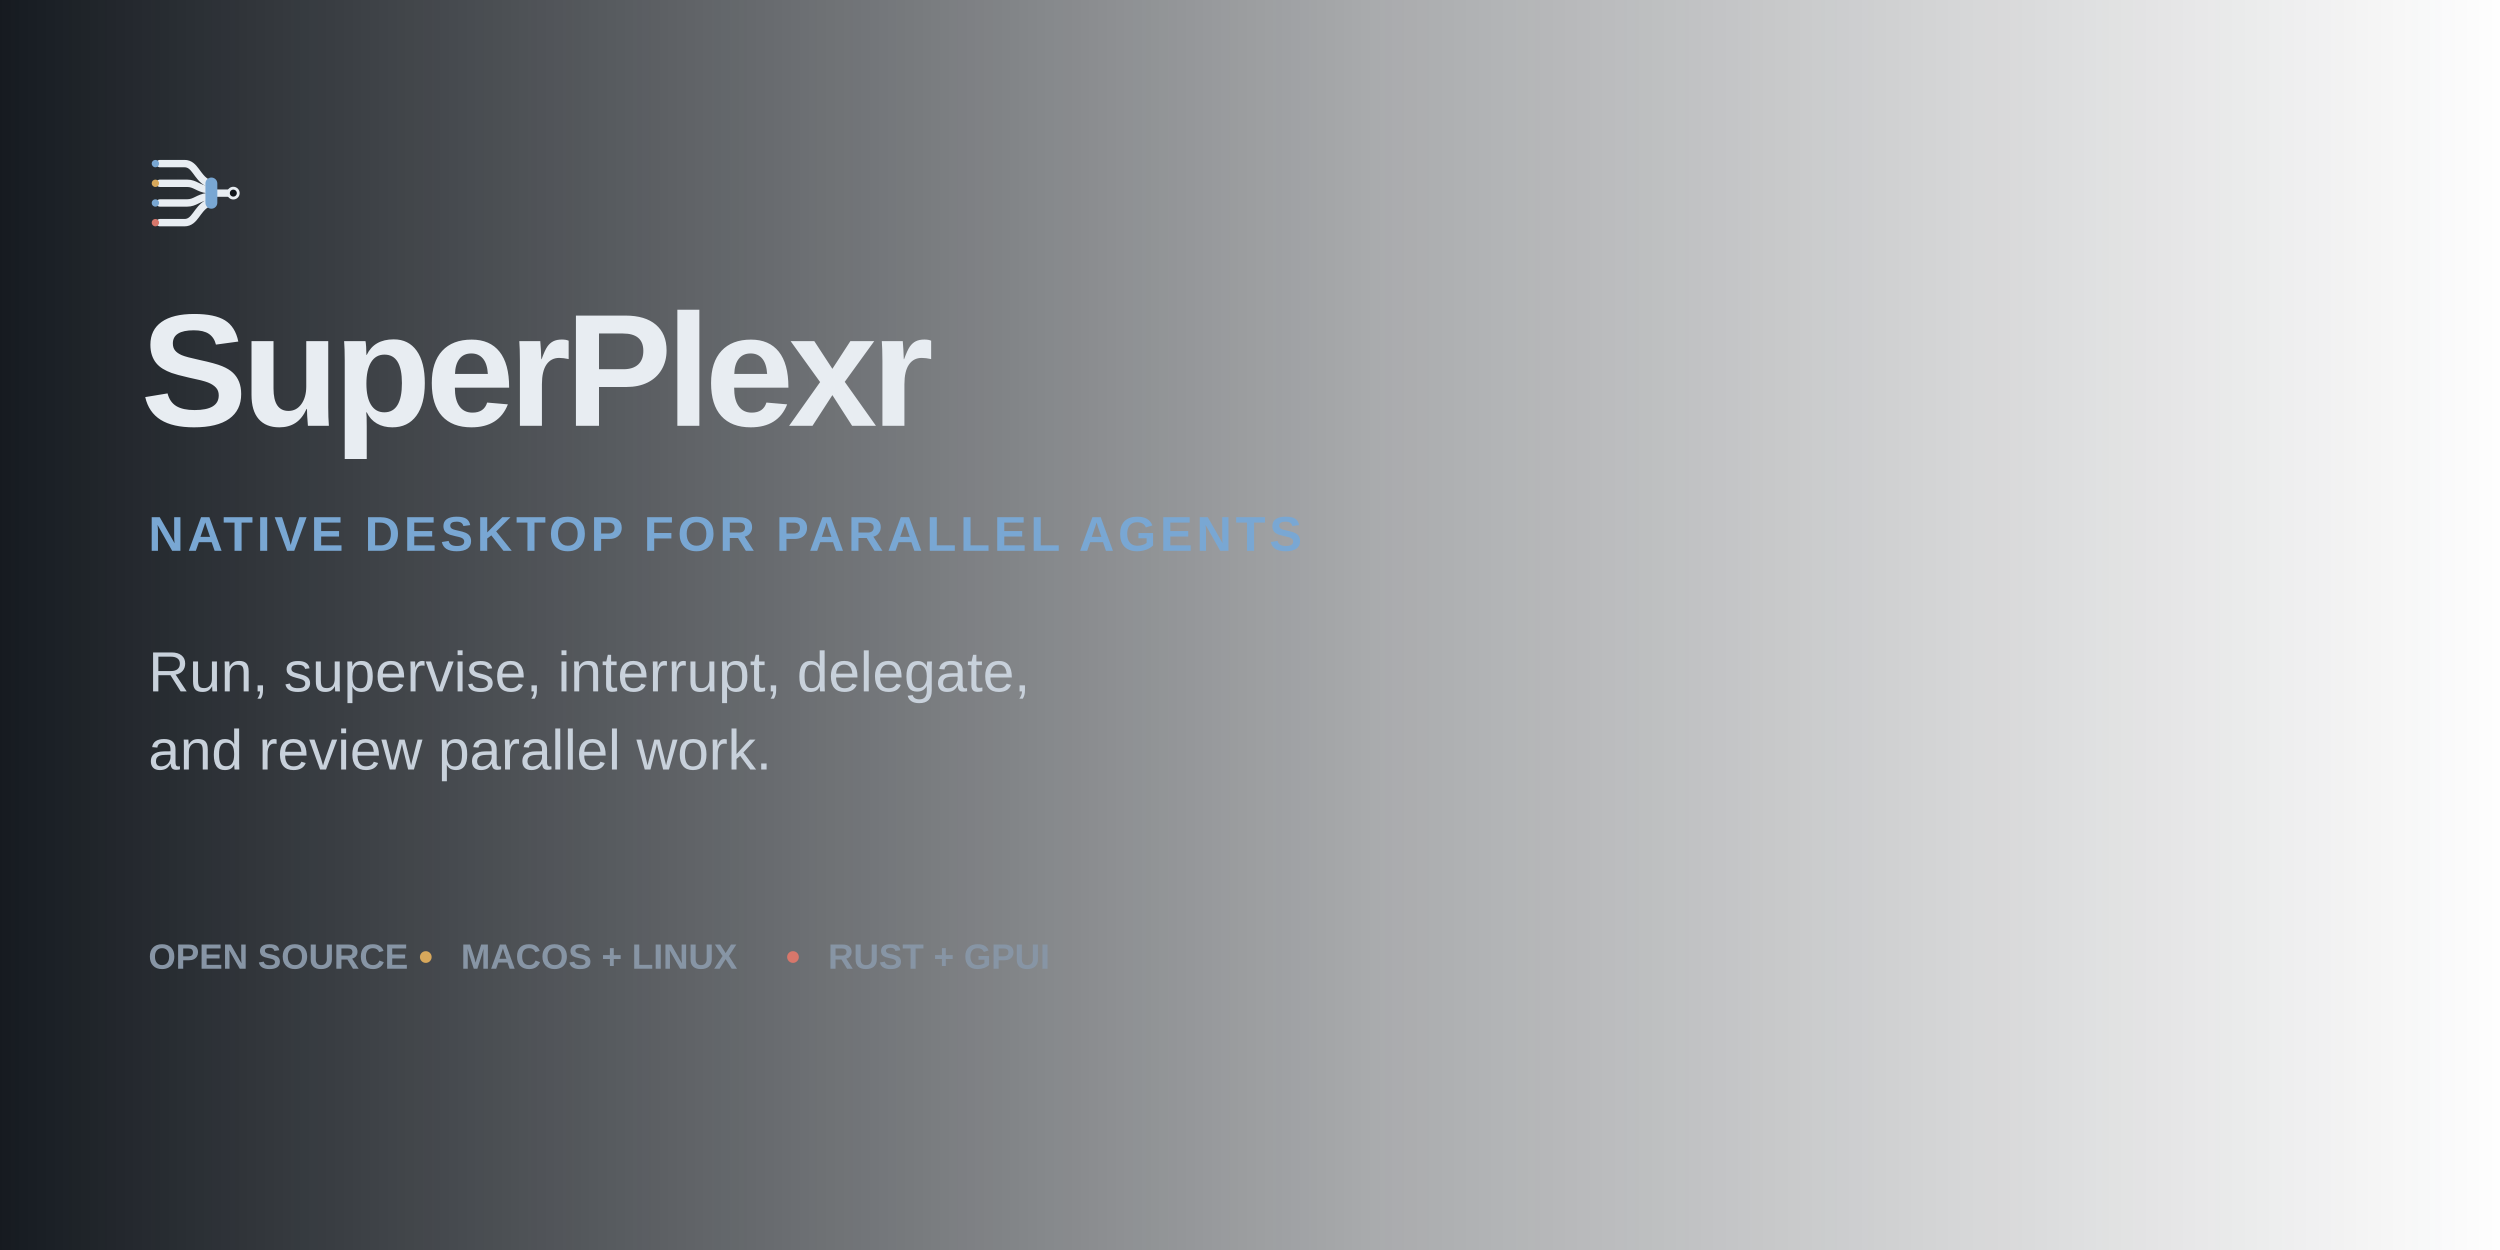
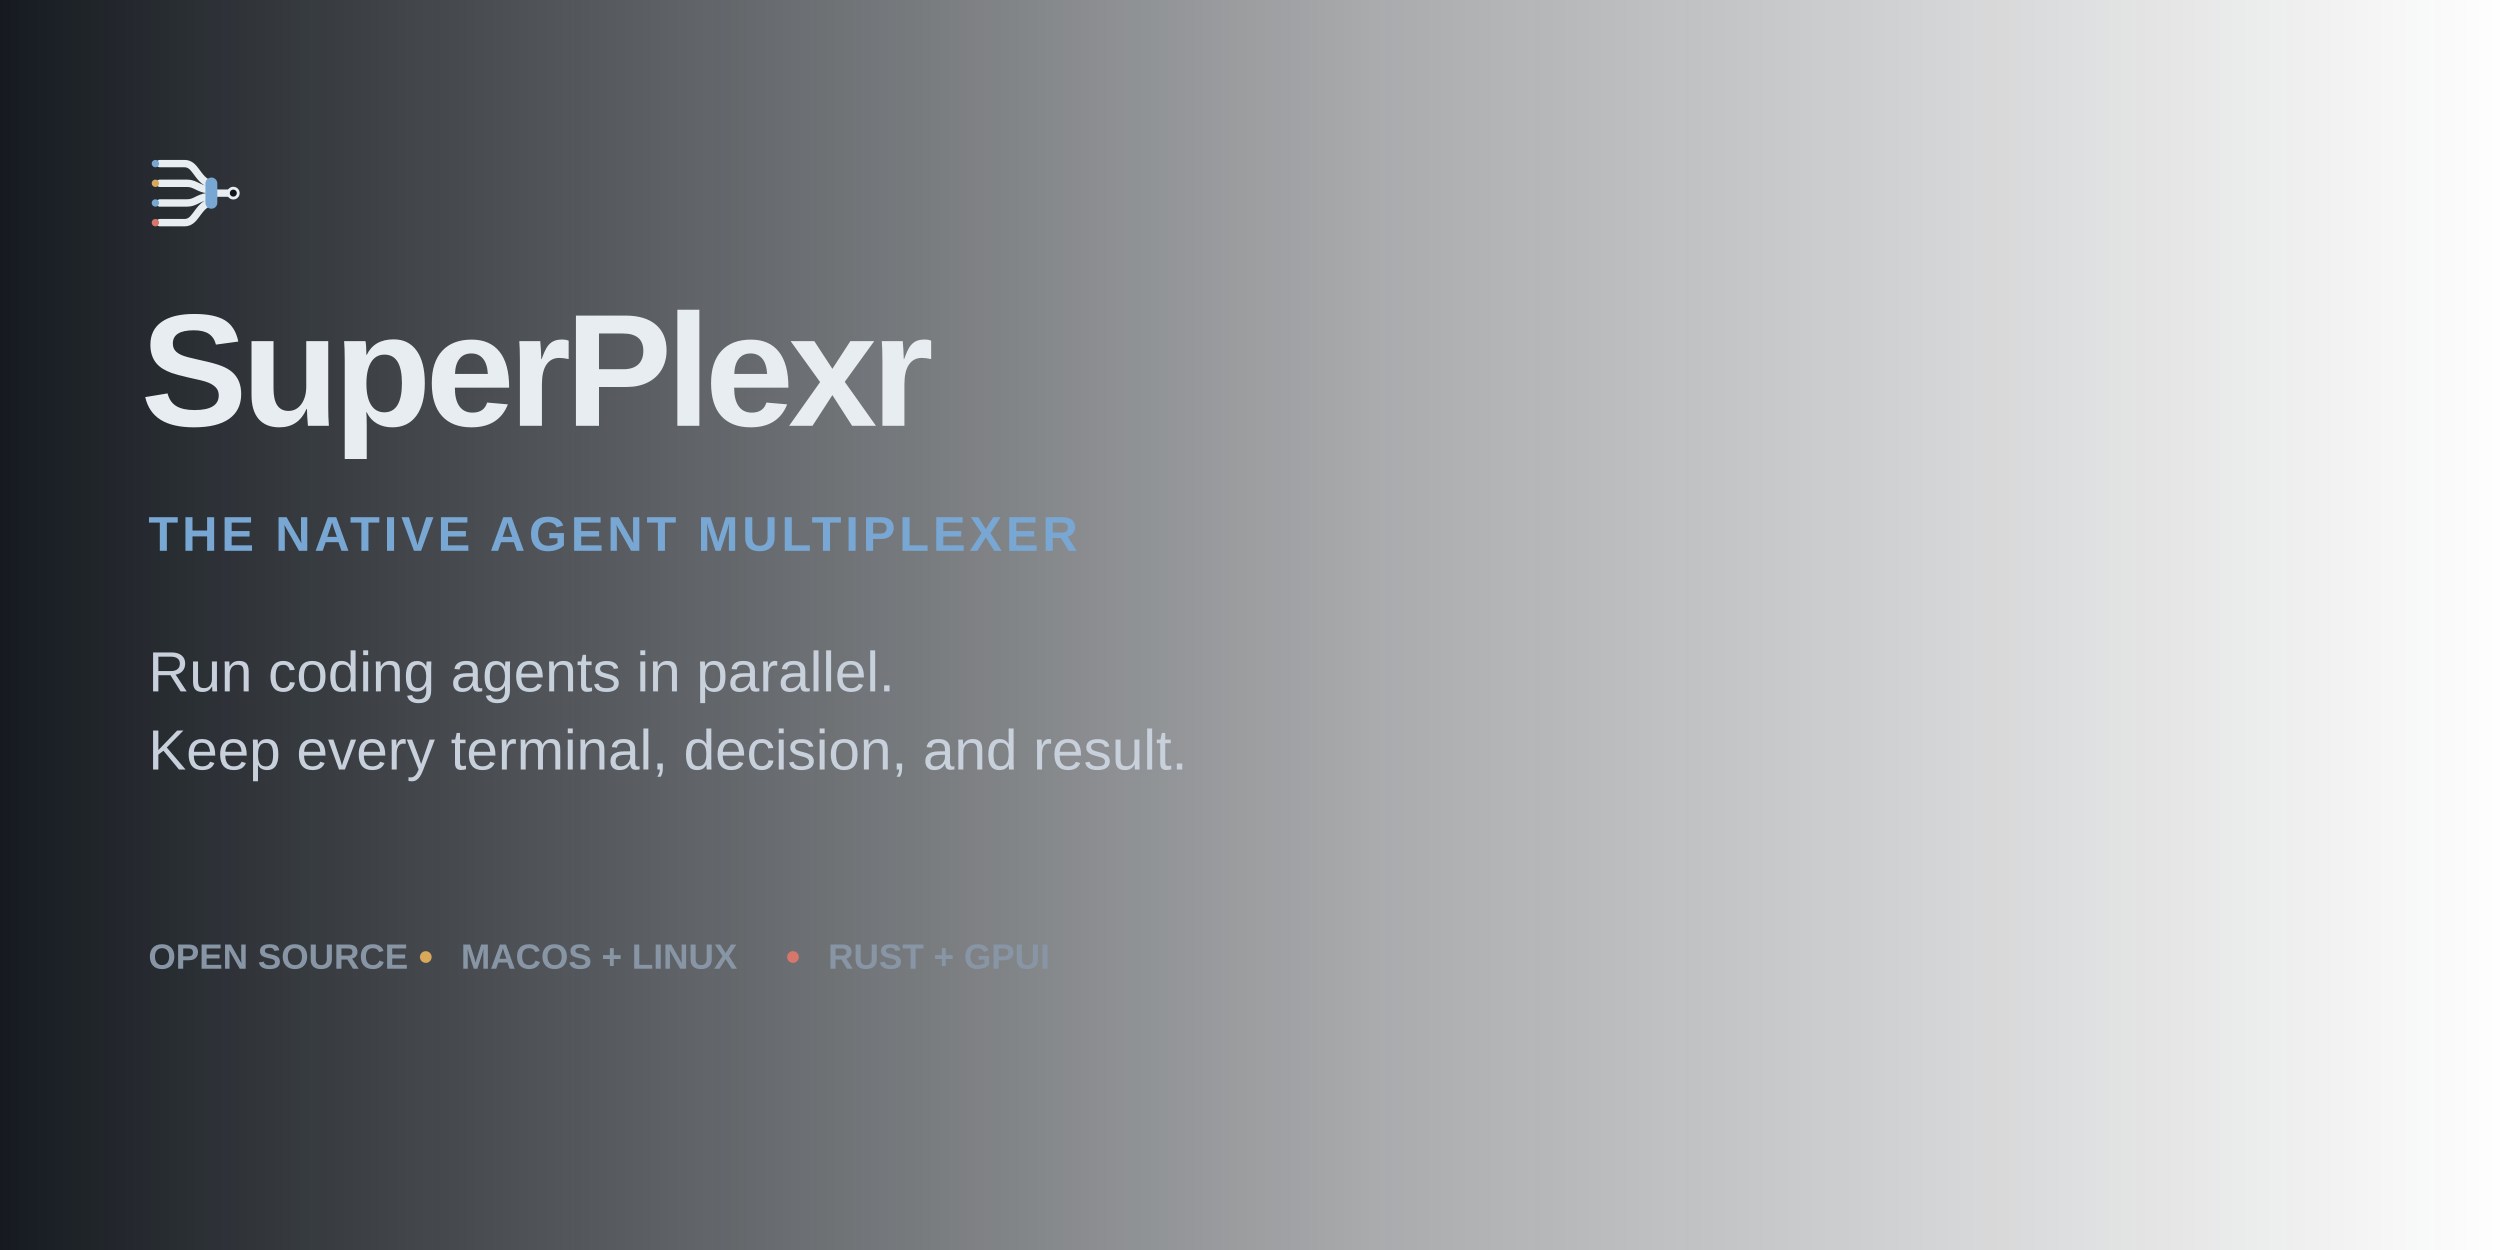
- <svg xmlns="http://www.w3.org/2000/svg" width="1280" height="640" viewBox="0 0 1280 640" role="img" aria-label="SuperPlexr — native desktop mission control for coding agents">
+ <svg xmlns="http://www.w3.org/2000/svg" width="1280" height="640" viewBox="0 0 1280 640" role="img" aria-label="SuperPlexr — the native agent multiplexer">
  <defs>
    <linearGradient id="shade" x1="0" x2="1">
      <stop offset="0" stop-color="#10151B" stop-opacity="0.98" />
      <stop offset="0.55" stop-color="#10151B" stop-opacity="0.36" />
      <stop offset="1" stop-color="#10151B" stop-opacity="0" />
    </linearGradient>
  </defs>
  <rect width="1280" height="640" fill="url(#shade)" />
  <g transform="translate(72 72) scale(.105)">
    <g fill="none" stroke="#E8EDF2" stroke-width="36" stroke-linecap="round" stroke-linejoin="round">
      <path d="M94 112h120c52 0 59 66 112 94" />
      <path d="M94 208h132c40 0 54 25 100 31" />
      <path d="M94 304h132c40 0 54-25 100-31" />
      <path d="M94 400h120c52 0 59-66 112-94" />
      <path d="M360 256h70" />
    </g>
    <rect x="316" y="180" width="58" height="152" rx="29" fill="#79A7D3" />
    <circle cx="72" cy="112" r="18" fill="#79A7D3" />
    <circle cx="72" cy="208" r="18" fill="#D8A85B" />
    <circle cx="72" cy="304" r="18" fill="#79A7D3" />
    <circle cx="72" cy="400" r="18" fill="#D7776B" />
    <circle cx="452" cy="256" r="24" fill="#10151B" stroke="#E8EDF2" stroke-width="14" />
  </g>
  <text x="72" y="218" fill="#E8EDF2" font-family="Avenir Next, Avenir, Arial, sans-serif" font-size="82" font-weight="700" letter-spacing="-3">SuperPlexr</text>
-   <text x="76" y="282" fill="#79A7D3" font-family="Arial, Helvetica, sans-serif" font-size="25" font-weight="700" letter-spacing="2">NATIVE DESKTOP FOR PARALLEL AGENTS</text>
-   <text x="76" y="354" fill="#C8D1DB" font-family="Arial, Helvetica, sans-serif" font-size="29">Run, supervise, interrupt, delegate,</text>
-   <text x="76" y="394" fill="#C8D1DB" font-family="Arial, Helvetica, sans-serif" font-size="29">and review parallel work.</text>
+   <text x="76" y="282" fill="#79A7D3" font-family="Arial, Helvetica, sans-serif" font-size="25" font-weight="700" letter-spacing="2">THE NATIVE AGENT MULTIPLEXER</text>
+   <text x="76" y="354" fill="#C8D1DB" font-family="Arial, Helvetica, sans-serif" font-size="29">Run coding agents in parallel.</text>
+   <text x="76" y="394" fill="#C8D1DB" font-family="Arial, Helvetica, sans-serif" font-size="29">Keep every terminal, decision, and result.</text>
  <g transform="translate(76 496)" font-family="Arial, Helvetica, sans-serif" font-size="18" font-weight="700">
    <text fill="#8795A5">OPEN SOURCE</text>
    <circle cx="142" cy="-6" r="3" fill="#D8A85B" />
    <text x="160" fill="#8795A5">MACOS + LINUX</text>
    <circle cx="330" cy="-6" r="3" fill="#D7776B" />
    <text x="348" fill="#8795A5">RUST + GPUI</text>
  </g>
</svg>
